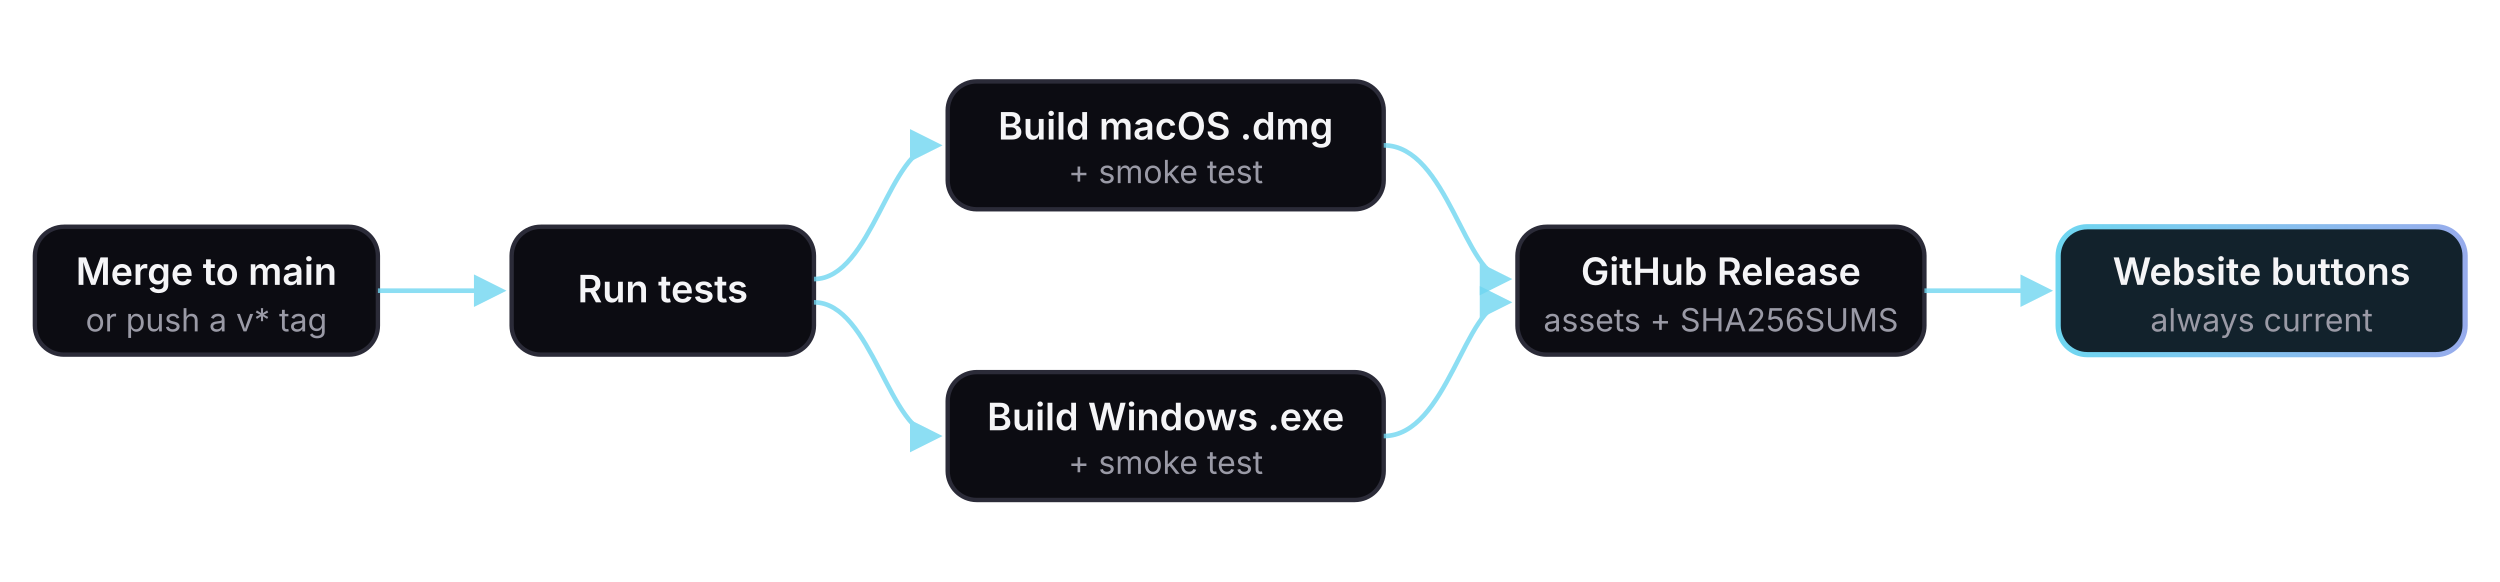
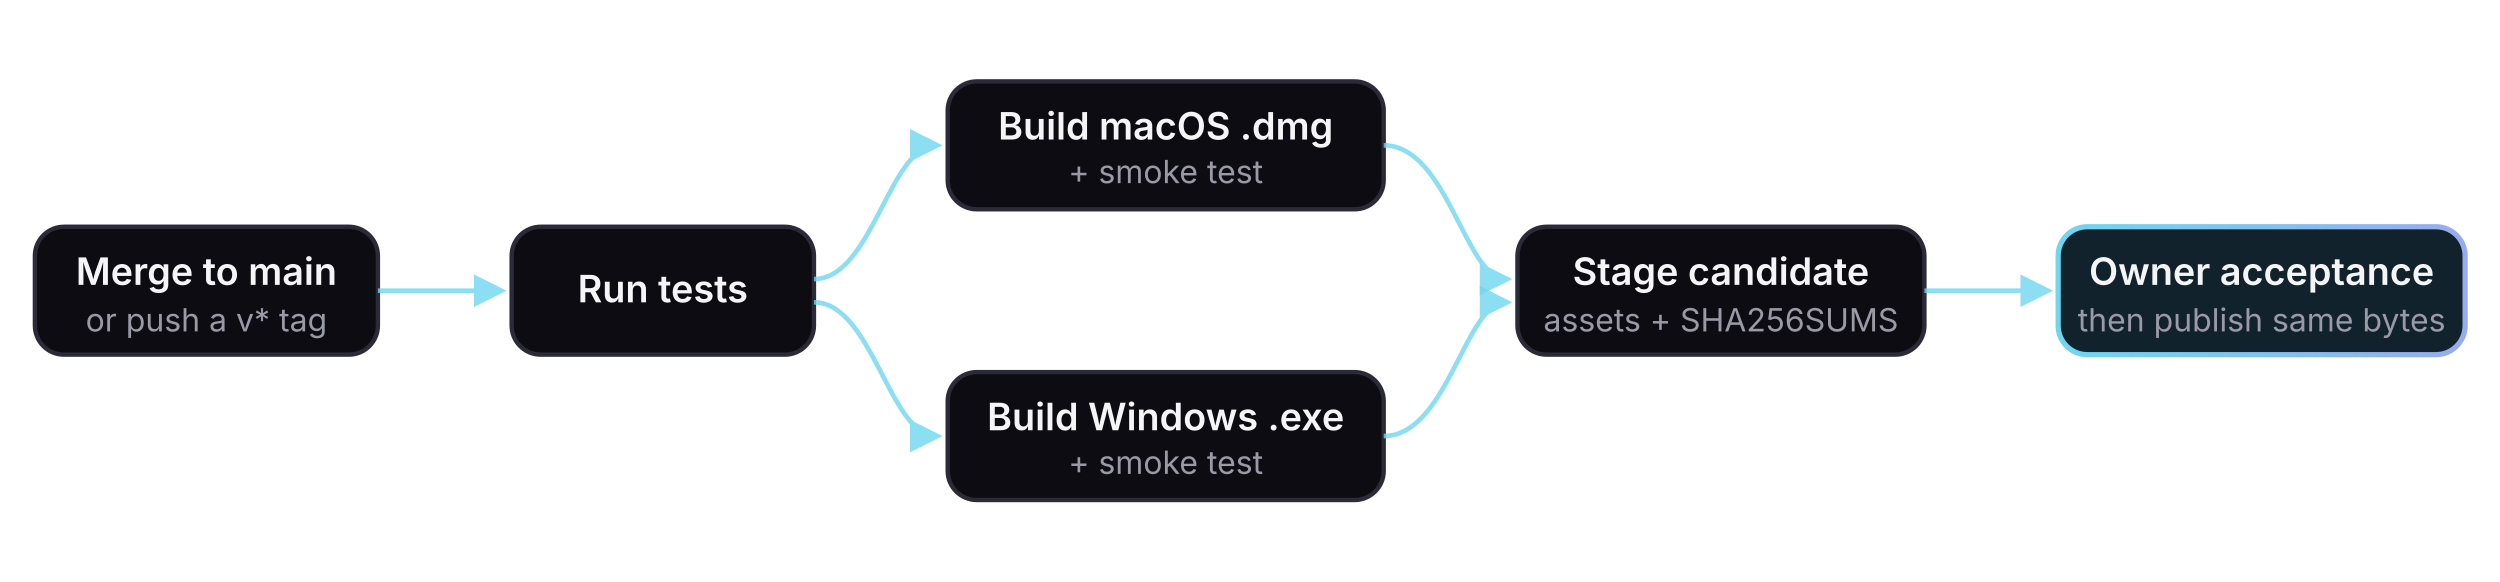
- <svg xmlns="http://www.w3.org/2000/svg" viewBox="0 0 860 200" role="img" aria-label="Release pipeline: a merge to main triggers tests, then parallel macOS and Windows builds, each smoke-tested, then published to a GitHub Release that feeds the website download buttons.">
+ <svg xmlns="http://www.w3.org/2000/svg" viewBox="0 0 860 200" role="img" aria-label="Main merges build candidates. Explicit publication runs stage exact installer bytes, wait for owner acceptance, then publish without rebuilding.">
  <defs>
    <linearGradient id="fs-accent" x1="0" y1="0" x2="1" y2="0">
      <stop offset="0" stop-color="#6fd6f0" />
      <stop offset="1" stop-color="#97acec" />
    </linearGradient>
    <marker id="fs-arrow" viewBox="0 0 10 10" refX="8" refY="5" markerWidth="7" markerHeight="7" orient="auto-start-reverse">
      <path d="M0 0 L10 5 L0 10 z" fill="#6fd6f0" />
    </marker>
    <style>
      .box { fill: #0c0c12; stroke: #2b2b38; stroke-width: 1.5; rx: 10; }
      .lbl { fill: #f5f5f7; font: 600 13px -apple-system, 'Segoe UI', sans-serif; }
      .sub { fill: #9a9aa6; font: 400 11px -apple-system, 'Segoe UI', sans-serif; }
      .edge { stroke: #6fd6f0; stroke-width: 1.6; fill: none; opacity: 0.8; }
    </style>
  </defs>
  <rect class="box" x="12" y="78" width="118" height="44" rx="10" />
  <text class="lbl" x="71" y="98" text-anchor="middle">Merge to main</text>
  <text class="sub" x="71" y="114" text-anchor="middle">or push a v* tag</text>
  <rect class="box" x="176" y="78" width="104" height="44" rx="10" />
  <text class="lbl" x="228" y="104" text-anchor="middle">Run tests</text>
  <rect class="box" x="326" y="28" width="150" height="44" rx="10" />
  <text class="lbl" x="401" y="48" text-anchor="middle">Build macOS .dmg</text>
  <text class="sub" x="401" y="63" text-anchor="middle">+ smoke test</text>
  <rect class="box" x="326" y="128" width="150" height="44" rx="10" />
  <text class="lbl" x="401" y="148" text-anchor="middle">Build Windows .exe</text>
  <text class="sub" x="401" y="163" text-anchor="middle">+ smoke test</text>
  <rect class="box" x="522" y="78" width="140" height="44" rx="10" />
-   <text class="lbl" x="592" y="98" text-anchor="middle">GitHub Release</text>
+   <text class="lbl" x="592" y="98" text-anchor="middle">Stage candidate</text>
  <text class="sub" x="592" y="114" text-anchor="middle">assets + SHA256SUMS</text>
  <rect x="708" y="78" width="140" height="44" rx="10" fill="#12222c" stroke="url(#fs-accent)" stroke-width="1.8" />
-   <text class="lbl" x="778" y="98" text-anchor="middle">Website buttons</text>
-   <text class="sub" x="778" y="114" text-anchor="middle">always current</text>
+   <text class="lbl" x="778" y="98" text-anchor="middle">Owner acceptance</text>
+   <text class="sub" x="778" y="114" text-anchor="middle">then publish same bytes</text>
  <path class="edge" d="M130 100 H172" marker-end="url(#fs-arrow)" />
  <path class="edge" d="M280 96 C300 96, 306 50, 322 50" marker-end="url(#fs-arrow)" />
  <path class="edge" d="M280 104 C300 104, 306 150, 322 150" marker-end="url(#fs-arrow)" />
  <path class="edge" d="M476 50 C498 50, 504 96, 518 96" marker-end="url(#fs-arrow)" />
  <path class="edge" d="M476 150 C498 150, 504 104, 518 104" marker-end="url(#fs-arrow)" />
  <path class="edge" d="M662 100 H704" marker-end="url(#fs-arrow)" />
</svg>
